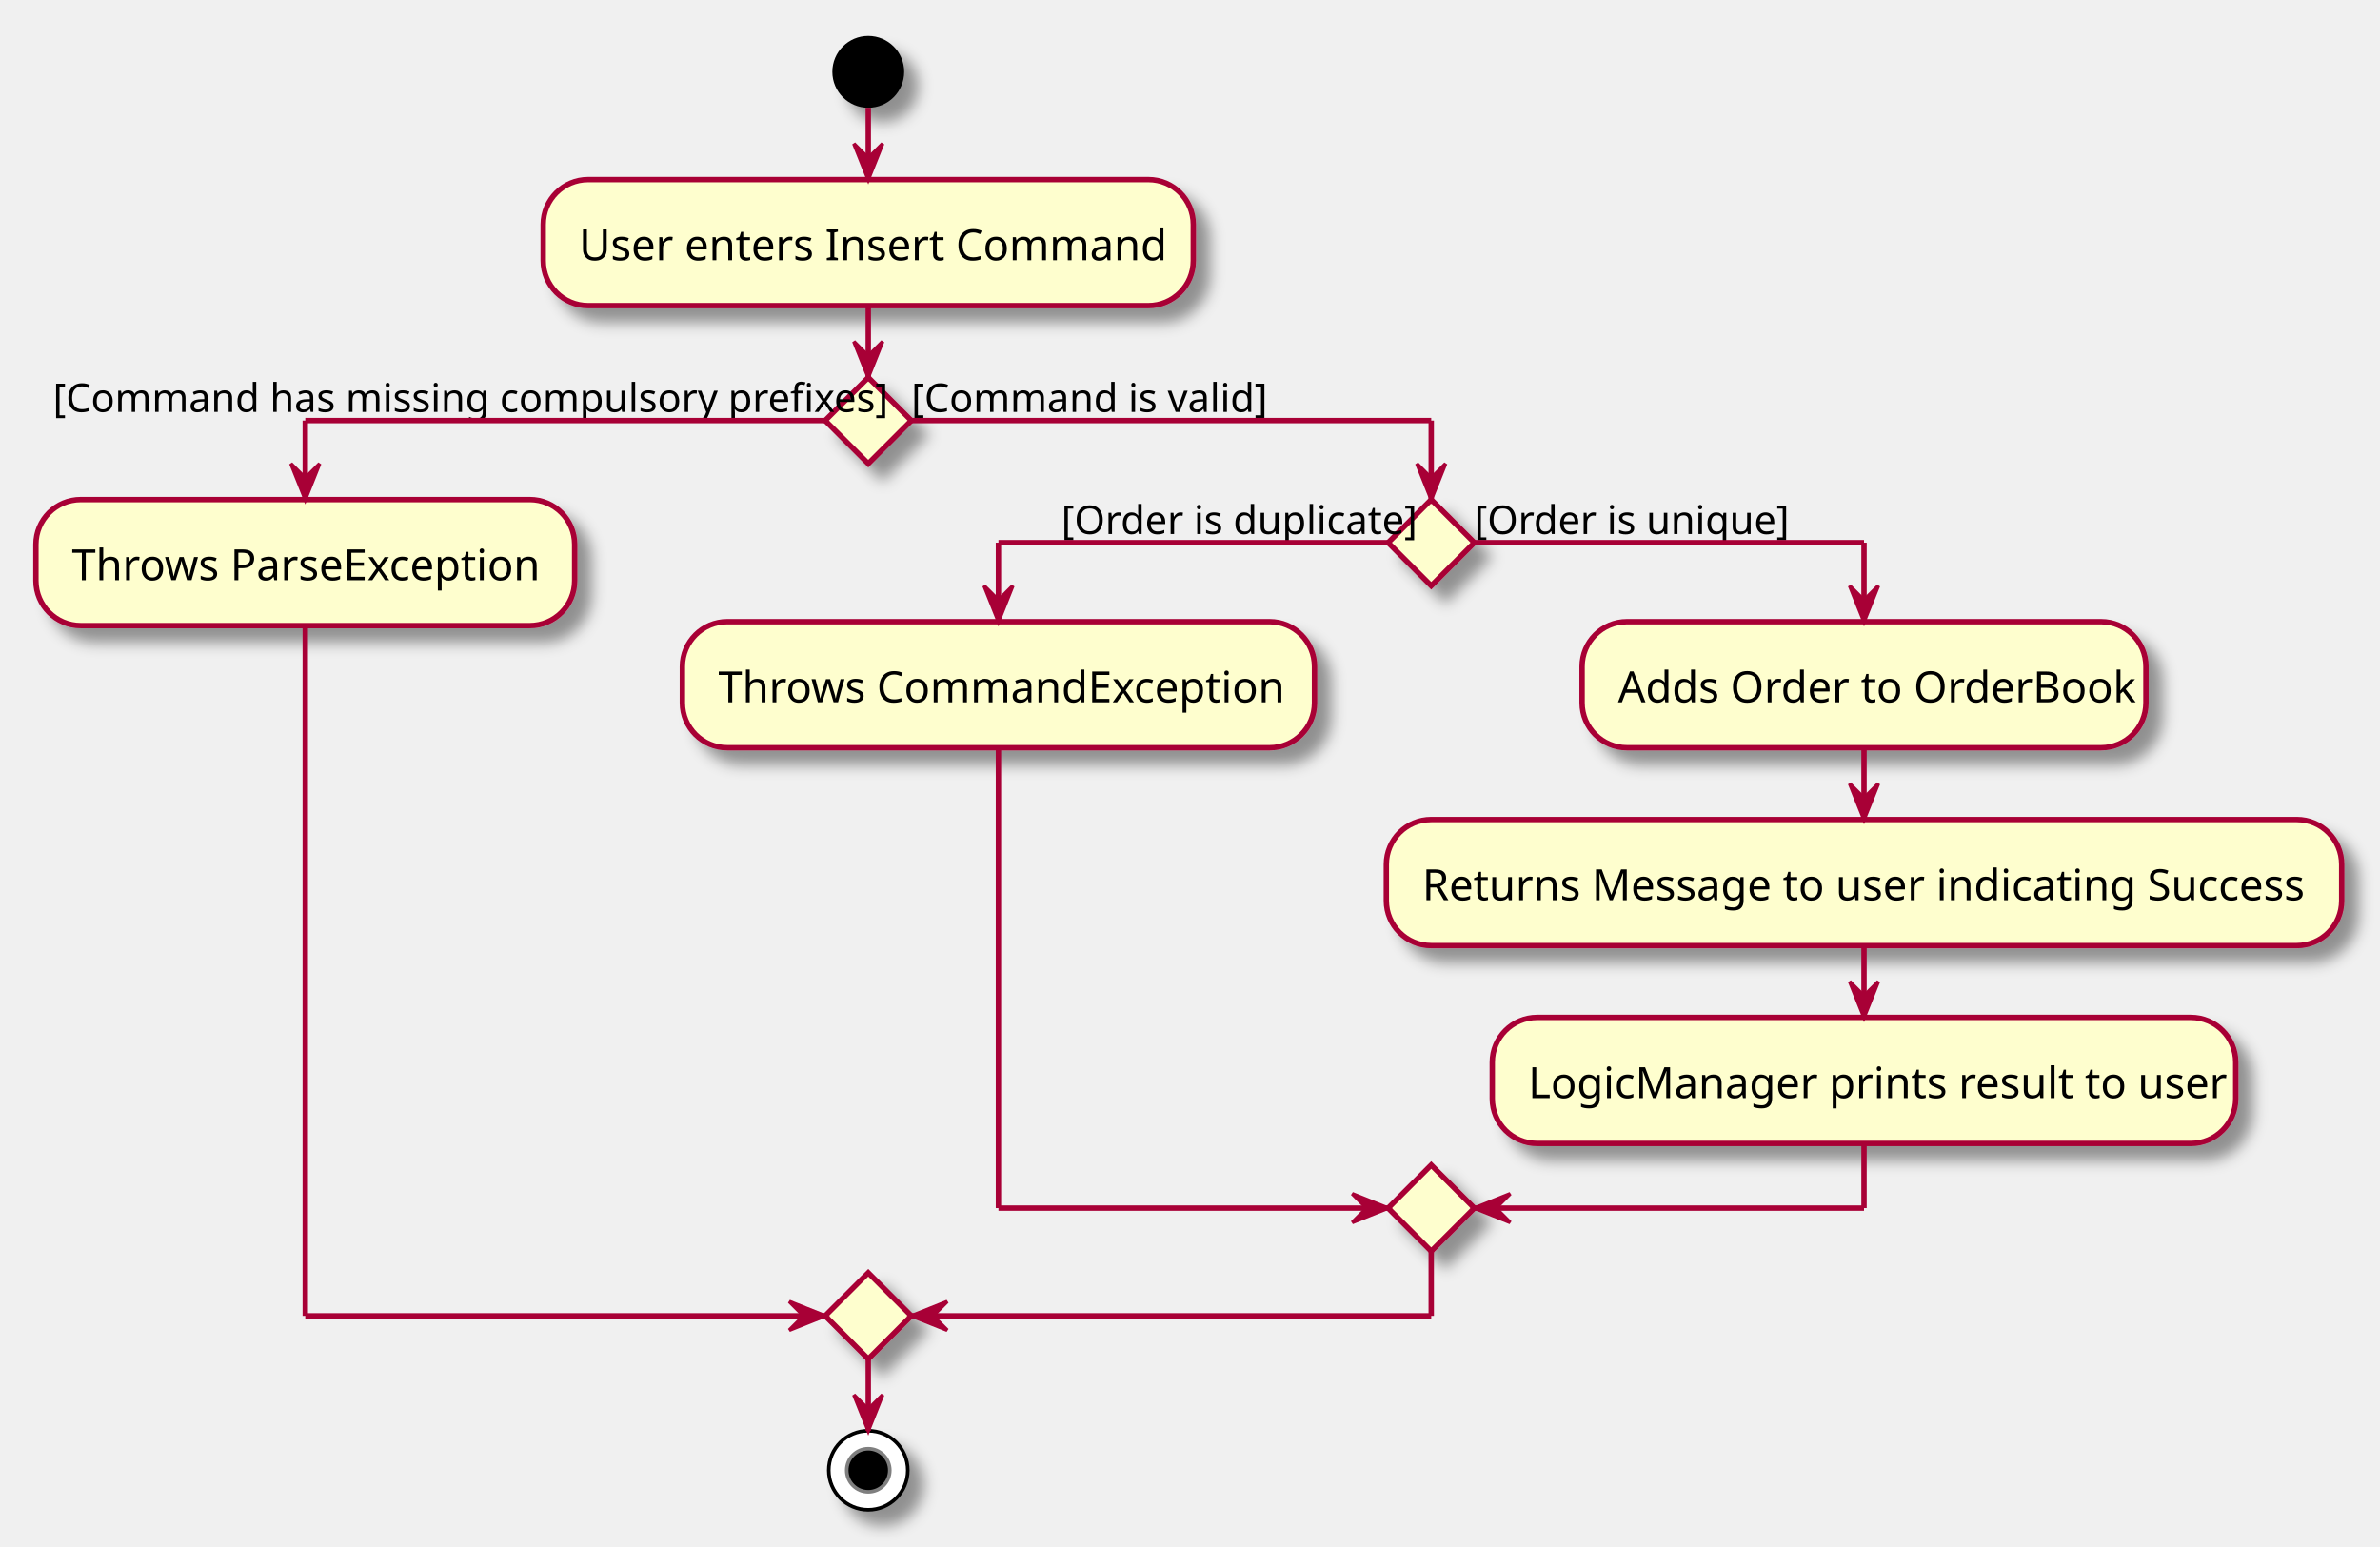
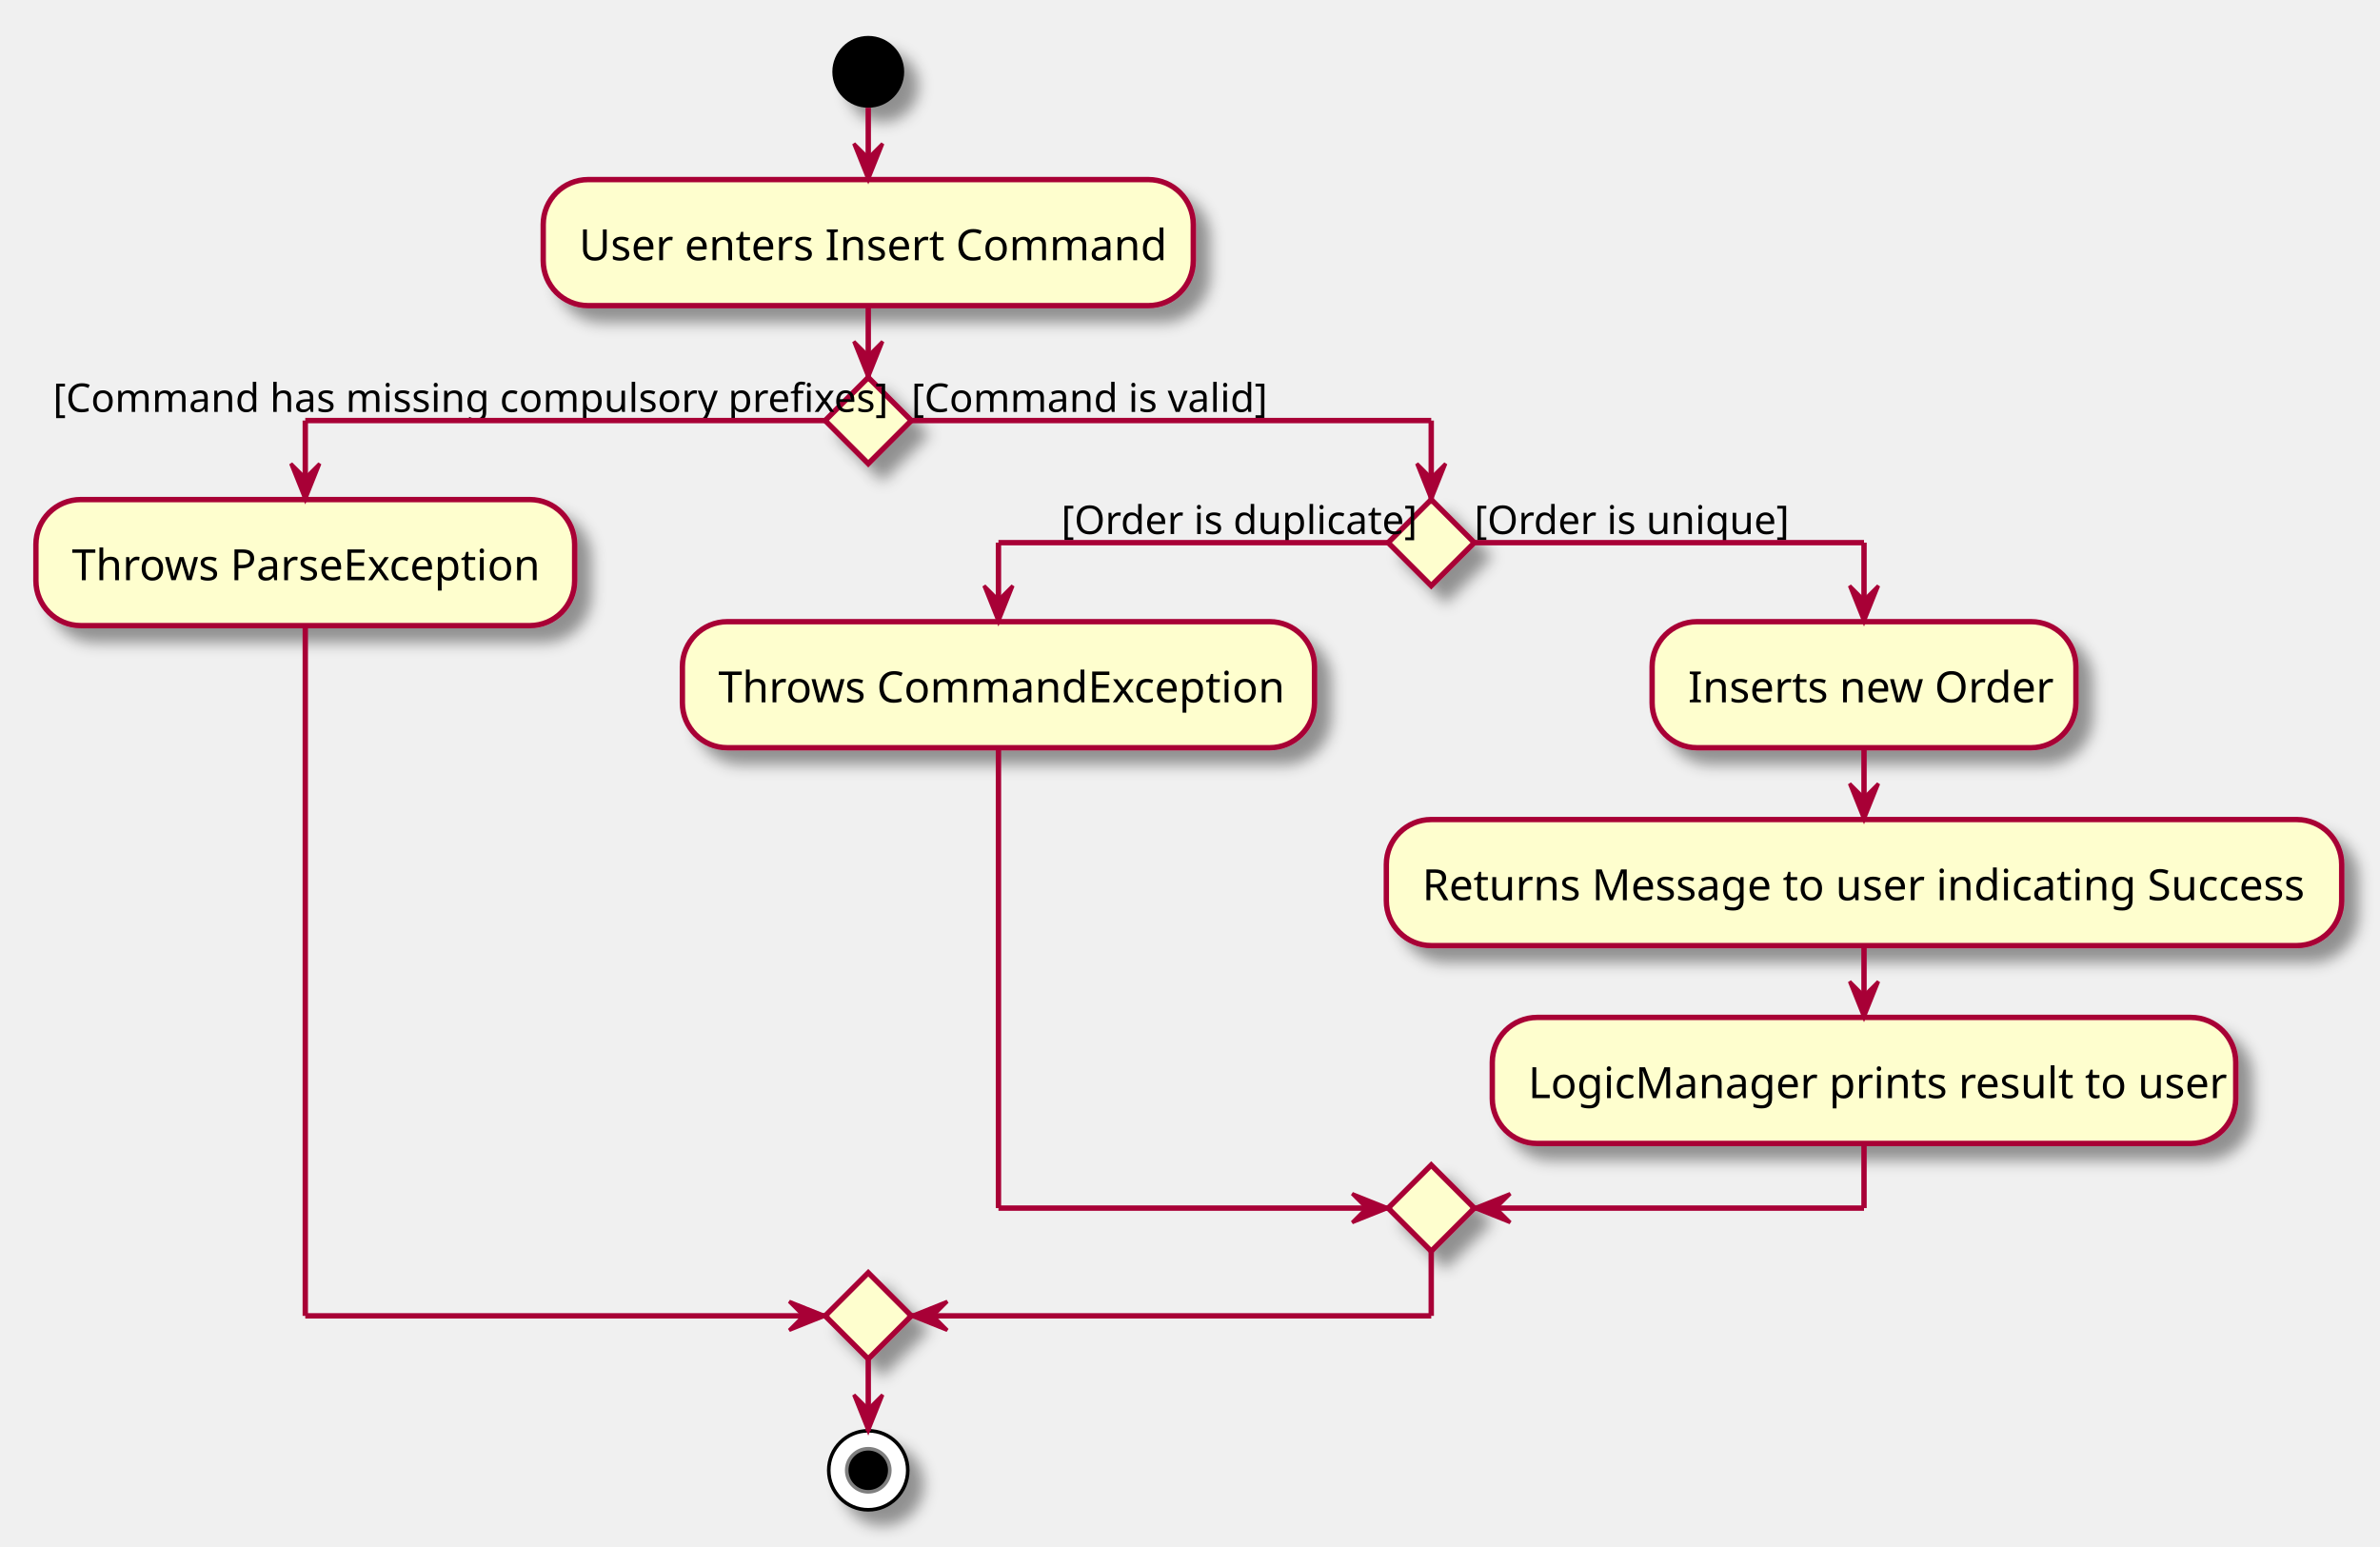
<svg xmlns="http://www.w3.org/2000/svg" contentScriptType="application/ecmascript" contentStyleType="text/css" height="646.5px" preserveAspectRatio="none" style="width:994px;height:646px;" version="1.1" viewBox="0 0 994 646" width="994.5px" zoomAndPan="magnify">
  <defs>
-     <filter height="300%" id="fcuctflkow5ek" width="300%" x="-1" y="-1">
+     <filter height="300%" id="f14azaig2vfmue" width="300%" x="-1" y="-1">
      <feGaussianBlur result="blurOut" stdDeviation="3.0" />
      <feColorMatrix in="blurOut" result="blurOut2" type="matrix" values="0 0 0 0 0 0 0 0 0 0 0 0 0 0 0 0 0 0 .4 0" />
      <feOffset dx="6.0" dy="6.0" in="blurOut2" result="blurOut3" />
      <feBlend in="SourceGraphic" in2="blurOut3" mode="normal" />
    </filter>
  </defs>
  <g>
-     <ellipse cx="362.625" cy="30" fill="#000000" filter="url(#fcuctflkow5ek)" rx="15" ry="15" style="stroke: none; stroke-width: 1.5;" />
-     <rect fill="#FEFECE" filter="url(#fcuctflkow5ek)" height="52.641" rx="18.75" ry="18.75" style="stroke: #A80036; stroke-width: 2.25;" width="271.5" x="226.875" y="75" />
+     <ellipse cx="362.625" cy="30" fill="#000000" filter="url(#f14azaig2vfmue)" rx="15" ry="15" style="stroke: none; stroke-width: 1.5;" />
+     <rect fill="#FEFECE" filter="url(#f14azaig2vfmue)" height="52.641" rx="18.75" ry="18.75" style="stroke: #A80036; stroke-width: 2.25;" width="271.5" x="226.875" y="75" />
    <text fill="#000000" font-family="sans-serif" font-size="18" lengthAdjust="spacingAndGlyphs" textLength="241.5" x="241.875" y="108.686">User enters Insert Command</text>
-     <polygon fill="#FEFECE" filter="url(#fcuctflkow5ek)" points="362.625,157.641,362.625,157.641,380.625,175.641,362.625,193.641,362.625,193.641,344.625,175.641,362.625,157.641" style="stroke: #A80036; stroke-width: 2.25;" />
+     <polygon fill="#FEFECE" filter="url(#f14azaig2vfmue)" points="362.625,157.641,362.625,157.641,380.625,175.641,362.625,193.641,362.625,193.641,344.625,175.641,362.625,157.641" style="stroke: #A80036; stroke-width: 2.25;" />
    <text fill="#000000" font-family="sans-serif" font-size="16.5" lengthAdjust="spacingAndGlyphs" textLength="322.5" x="22.125" y="172.015">[Command has missing compulsory prefixes]</text>
    <text fill="#000000" font-family="sans-serif" font-size="16.5" lengthAdjust="spacingAndGlyphs" textLength="133.5" x="380.625" y="172.015">[Command is valid]</text>
-     <rect fill="#FEFECE" filter="url(#fcuctflkow5ek)" height="52.641" rx="18.75" ry="18.75" style="stroke: #A80036; stroke-width: 2.25;" width="225" x="15" y="208.641" />
+     <rect fill="#FEFECE" filter="url(#f14azaig2vfmue)" height="52.641" rx="18.75" ry="18.75" style="stroke: #A80036; stroke-width: 2.25;" width="225" x="15" y="208.641" />
    <text fill="#000000" font-family="sans-serif" font-size="18" lengthAdjust="spacingAndGlyphs" textLength="195" x="30" y="242.326">Throws ParseException</text>
-     <polygon fill="#FEFECE" filter="url(#fcuctflkow5ek)" points="597.75,208.641,597.75,208.641,615.75,226.641,597.75,244.641,597.75,244.641,579.75,226.641,597.75,208.641" style="stroke: #A80036; stroke-width: 2.25;" />
+     <polygon fill="#FEFECE" filter="url(#f14azaig2vfmue)" points="597.75,208.641,597.75,208.641,615.75,226.641,597.75,244.641,597.75,244.641,579.75,226.641,597.75,208.641" style="stroke: #A80036; stroke-width: 2.25;" />
    <text fill="#000000" font-family="sans-serif" font-size="16.5" lengthAdjust="spacingAndGlyphs" textLength="136.5" x="443.25" y="223.015">[Order is duplicate]</text>
    <text fill="#000000" font-family="sans-serif" font-size="16.5" lengthAdjust="spacingAndGlyphs" textLength="120" x="615.75" y="223.015">[Order is unique]</text>
-     <rect fill="#FEFECE" filter="url(#fcuctflkow5ek)" height="52.641" rx="18.75" ry="18.75" style="stroke: #A80036; stroke-width: 2.25;" width="264" x="285" y="259.641" />
+     <rect fill="#FEFECE" filter="url(#f14azaig2vfmue)" height="52.641" rx="18.75" ry="18.75" style="stroke: #A80036; stroke-width: 2.25;" width="264" x="285" y="259.641" />
    <text fill="#000000" font-family="sans-serif" font-size="18" lengthAdjust="spacingAndGlyphs" textLength="234" x="300" y="293.326">Throws CommandException</text>
-     <rect fill="#FEFECE" filter="url(#fcuctflkow5ek)" height="52.641" rx="18.75" ry="18.75" style="stroke: #A80036; stroke-width: 2.25;" width="235.5" x="660.75" y="259.641" />
-     <text fill="#000000" font-family="sans-serif" font-size="18" lengthAdjust="spacingAndGlyphs" textLength="205.5" x="675.75" y="293.326">Adds Order to OrderBook</text>
-     <rect fill="#FEFECE" filter="url(#fcuctflkow5ek)" height="52.641" rx="18.75" ry="18.75" style="stroke: #A80036; stroke-width: 2.25;" width="399" x="579" y="342.281" />
+     <rect fill="#FEFECE" filter="url(#f14azaig2vfmue)" height="52.641" rx="18.75" ry="18.75" style="stroke: #A80036; stroke-width: 2.25;" width="177" x="690" y="259.641" />
+     <text fill="#000000" font-family="sans-serif" font-size="18" lengthAdjust="spacingAndGlyphs" textLength="147" x="705" y="293.326">Inserts new Order</text>
+     <rect fill="#FEFECE" filter="url(#f14azaig2vfmue)" height="52.641" rx="18.75" ry="18.75" style="stroke: #A80036; stroke-width: 2.25;" width="399" x="579" y="342.281" />
    <text fill="#000000" font-family="sans-serif" font-size="18" lengthAdjust="spacingAndGlyphs" textLength="369" x="594" y="375.967">Returns Message to user indicating Success</text>
-     <rect fill="#FEFECE" filter="url(#fcuctflkow5ek)" height="52.641" rx="18.75" ry="18.75" style="stroke: #A80036; stroke-width: 2.25;" width="310.5" x="623.25" y="424.922" />
+     <rect fill="#FEFECE" filter="url(#f14azaig2vfmue)" height="52.641" rx="18.75" ry="18.75" style="stroke: #A80036; stroke-width: 2.25;" width="310.5" x="623.25" y="424.922" />
    <text fill="#000000" font-family="sans-serif" font-size="18" lengthAdjust="spacingAndGlyphs" textLength="280.5" x="638.25" y="458.607">LogicManager prints result to user</text>
-     <polygon fill="#FEFECE" filter="url(#fcuctflkow5ek)" points="597.75,486.562,615.75,504.562,597.75,522.562,579.75,504.562,597.75,486.562" style="stroke: #A80036; stroke-width: 2.25;" />
-     <polygon fill="#FEFECE" filter="url(#fcuctflkow5ek)" points="362.625,531.562,380.625,549.562,362.625,567.562,344.625,549.562,362.625,531.562" style="stroke: #A80036; stroke-width: 2.25;" />
-     <ellipse cx="362.625" cy="614.062" fill="#FFFFFF" filter="url(#fcuctflkow5ek)" rx="16.5" ry="16.5" style="stroke: #000000; stroke-width: 1.5;" />
+     <polygon fill="#FEFECE" filter="url(#f14azaig2vfmue)" points="597.75,486.562,615.75,504.562,597.75,522.562,579.75,504.562,597.75,486.562" style="stroke: #A80036; stroke-width: 2.25;" />
+     <polygon fill="#FEFECE" filter="url(#f14azaig2vfmue)" points="362.625,531.562,380.625,549.562,362.625,567.562,344.625,549.562,362.625,531.562" style="stroke: #A80036; stroke-width: 2.25;" />
+     <ellipse cx="362.625" cy="614.062" fill="#FFFFFF" filter="url(#f14azaig2vfmue)" rx="16.5" ry="16.5" style="stroke: #000000; stroke-width: 1.5;" />
    <ellipse cx="362.625" cy="614.062" fill="#000000" rx="9" ry="9" style="stroke: #7F7F7F; stroke-width: 1.5;" />
    <line style="stroke: #A80036; stroke-width: 2.25;" x1="362.625" x2="362.625" y1="45" y2="75" />
    <polygon fill="#A80036" points="356.625,60,362.625,75,368.625,60,362.625,66" style="stroke: #A80036; stroke-width: 1.5;" />
    <line style="stroke: #A80036; stroke-width: 2.25;" x1="778.5" x2="778.5" y1="312.281" y2="342.281" />
    <polygon fill="#A80036" points="772.5,327.281,778.5,342.281,784.5,327.281,778.5,333.281" style="stroke: #A80036; stroke-width: 1.5;" />
    <line style="stroke: #A80036; stroke-width: 2.25;" x1="778.5" x2="778.5" y1="394.922" y2="424.922" />
    <polygon fill="#A80036" points="772.5,409.922,778.5,424.922,784.5,409.922,778.5,415.922" style="stroke: #A80036; stroke-width: 1.5;" />
    <line style="stroke: #A80036; stroke-width: 2.25;" x1="579.75" x2="417" y1="226.641" y2="226.641" />
    <line style="stroke: #A80036; stroke-width: 2.25;" x1="417" x2="417" y1="226.641" y2="259.641" />
    <polygon fill="#A80036" points="411,244.641,417,259.641,423,244.641,417,250.641" style="stroke: #A80036; stroke-width: 1.5;" />
    <line style="stroke: #A80036; stroke-width: 2.25;" x1="615.75" x2="778.5" y1="226.641" y2="226.641" />
    <line style="stroke: #A80036; stroke-width: 2.25;" x1="778.5" x2="778.5" y1="226.641" y2="259.641" />
    <polygon fill="#A80036" points="772.5,244.641,778.5,259.641,784.5,244.641,778.5,250.641" style="stroke: #A80036; stroke-width: 1.5;" />
    <line style="stroke: #A80036; stroke-width: 2.25;" x1="417" x2="417" y1="312.281" y2="504.562" />
    <line style="stroke: #A80036; stroke-width: 2.25;" x1="417" x2="579.75" y1="504.562" y2="504.562" />
    <polygon fill="#A80036" points="564.75,498.562,579.75,504.562,564.75,510.562,570.75,504.562" style="stroke: #A80036; stroke-width: 1.5;" />
    <line style="stroke: #A80036; stroke-width: 2.25;" x1="778.5" x2="778.5" y1="477.562" y2="504.562" />
    <line style="stroke: #A80036; stroke-width: 2.25;" x1="778.5" x2="615.75" y1="504.562" y2="504.562" />
    <polygon fill="#A80036" points="630.75,498.562,615.75,504.562,630.75,510.562,624.75,504.562" style="stroke: #A80036; stroke-width: 1.5;" />
    <line style="stroke: #A80036; stroke-width: 2.25;" x1="344.625" x2="127.5" y1="175.641" y2="175.641" />
    <line style="stroke: #A80036; stroke-width: 2.25;" x1="127.5" x2="127.5" y1="175.641" y2="208.641" />
    <polygon fill="#A80036" points="121.5,193.641,127.5,208.641,133.5,193.641,127.5,199.641" style="stroke: #A80036; stroke-width: 1.5;" />
    <line style="stroke: #A80036; stroke-width: 2.25;" x1="380.625" x2="597.75" y1="175.641" y2="175.641" />
    <line style="stroke: #A80036; stroke-width: 2.25;" x1="597.75" x2="597.75" y1="175.641" y2="208.641" />
    <polygon fill="#A80036" points="591.75,193.641,597.75,208.641,603.75,193.641,597.75,199.641" style="stroke: #A80036; stroke-width: 1.5;" />
    <line style="stroke: #A80036; stroke-width: 2.25;" x1="127.5" x2="127.5" y1="261.281" y2="549.562" />
    <line style="stroke: #A80036; stroke-width: 2.25;" x1="127.5" x2="344.625" y1="549.562" y2="549.562" />
    <polygon fill="#A80036" points="329.625,543.562,344.625,549.562,329.625,555.562,335.625,549.562" style="stroke: #A80036; stroke-width: 1.5;" />
    <line style="stroke: #A80036; stroke-width: 2.25;" x1="597.75" x2="597.75" y1="522.562" y2="549.562" />
    <line style="stroke: #A80036; stroke-width: 2.25;" x1="597.75" x2="380.625" y1="549.562" y2="549.562" />
    <polygon fill="#A80036" points="395.625,543.562,380.625,549.562,395.625,555.562,389.625,549.562" style="stroke: #A80036; stroke-width: 1.5;" />
    <line style="stroke: #A80036; stroke-width: 2.25;" x1="362.625" x2="362.625" y1="127.641" y2="157.641" />
    <polygon fill="#A80036" points="356.625,142.641,362.625,157.641,368.625,142.641,362.625,148.641" style="stroke: #A80036; stroke-width: 1.5;" />
    <line style="stroke: #A80036; stroke-width: 2.25;" x1="362.625" x2="362.625" y1="567.562" y2="597.562" />
    <polygon fill="#A80036" points="356.625,582.562,362.625,597.562,368.625,582.562,362.625,588.562" style="stroke: #A80036; stroke-width: 1.5;" />
  </g>
</svg>
